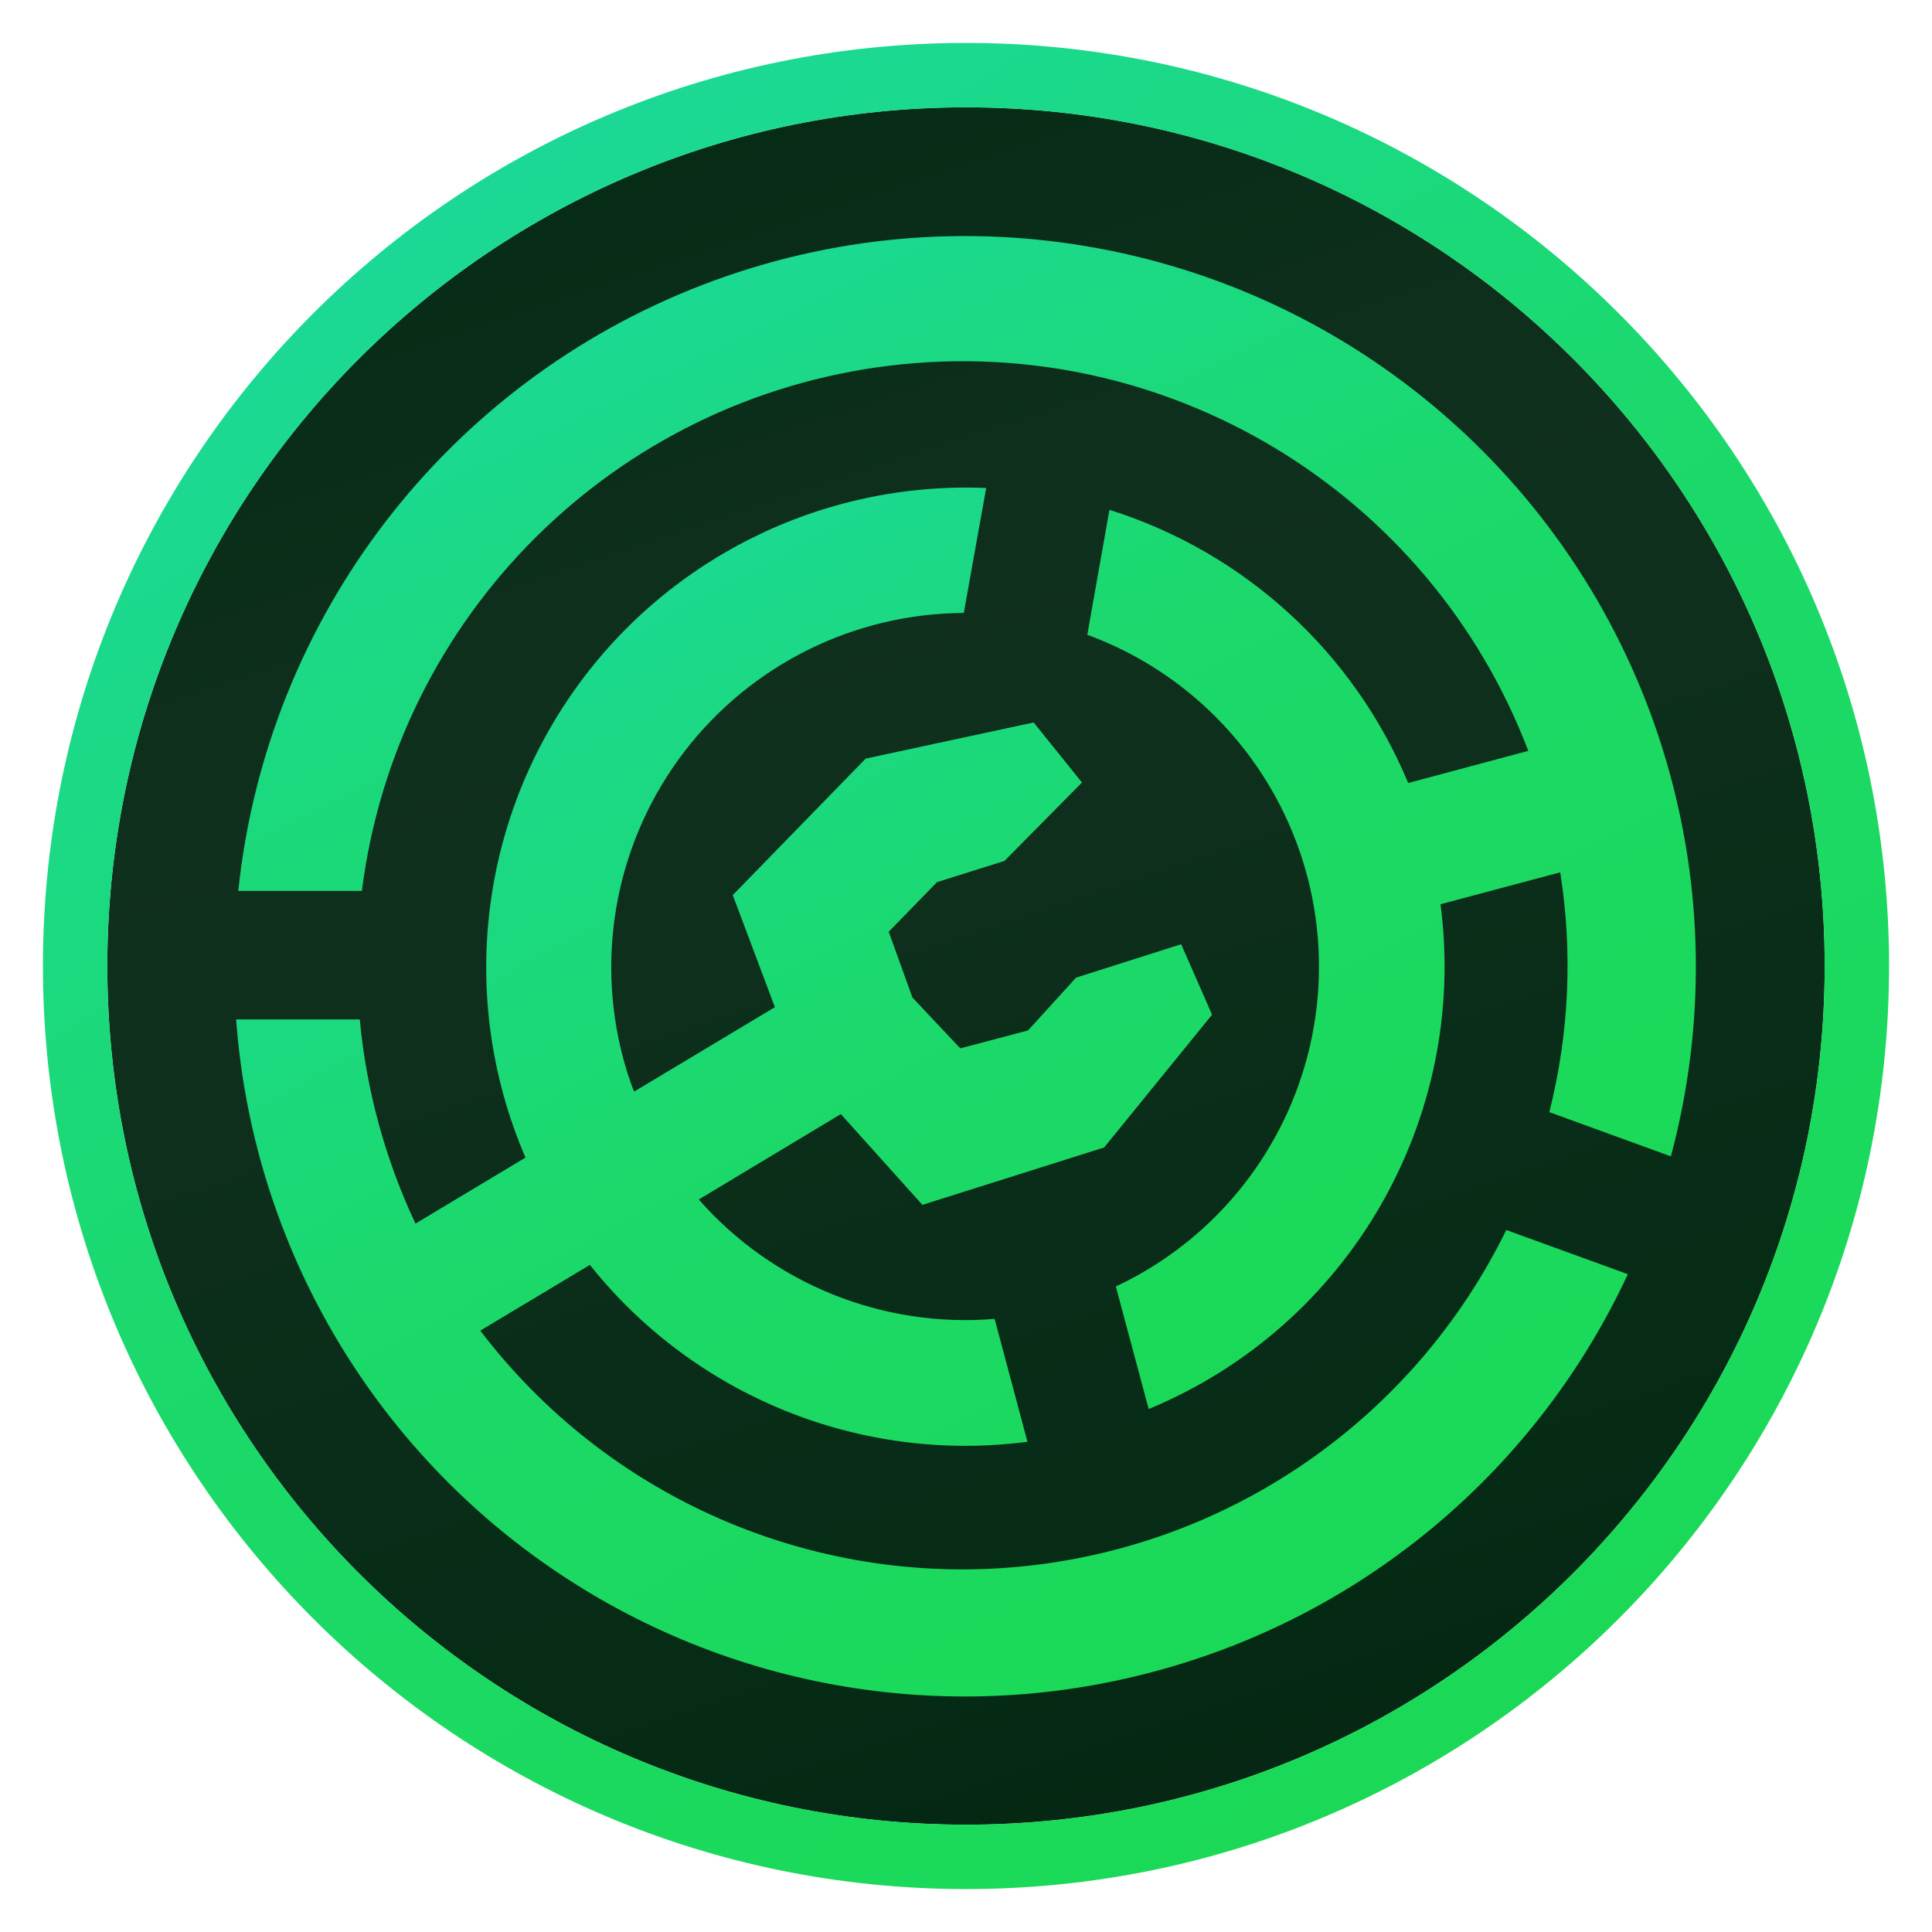
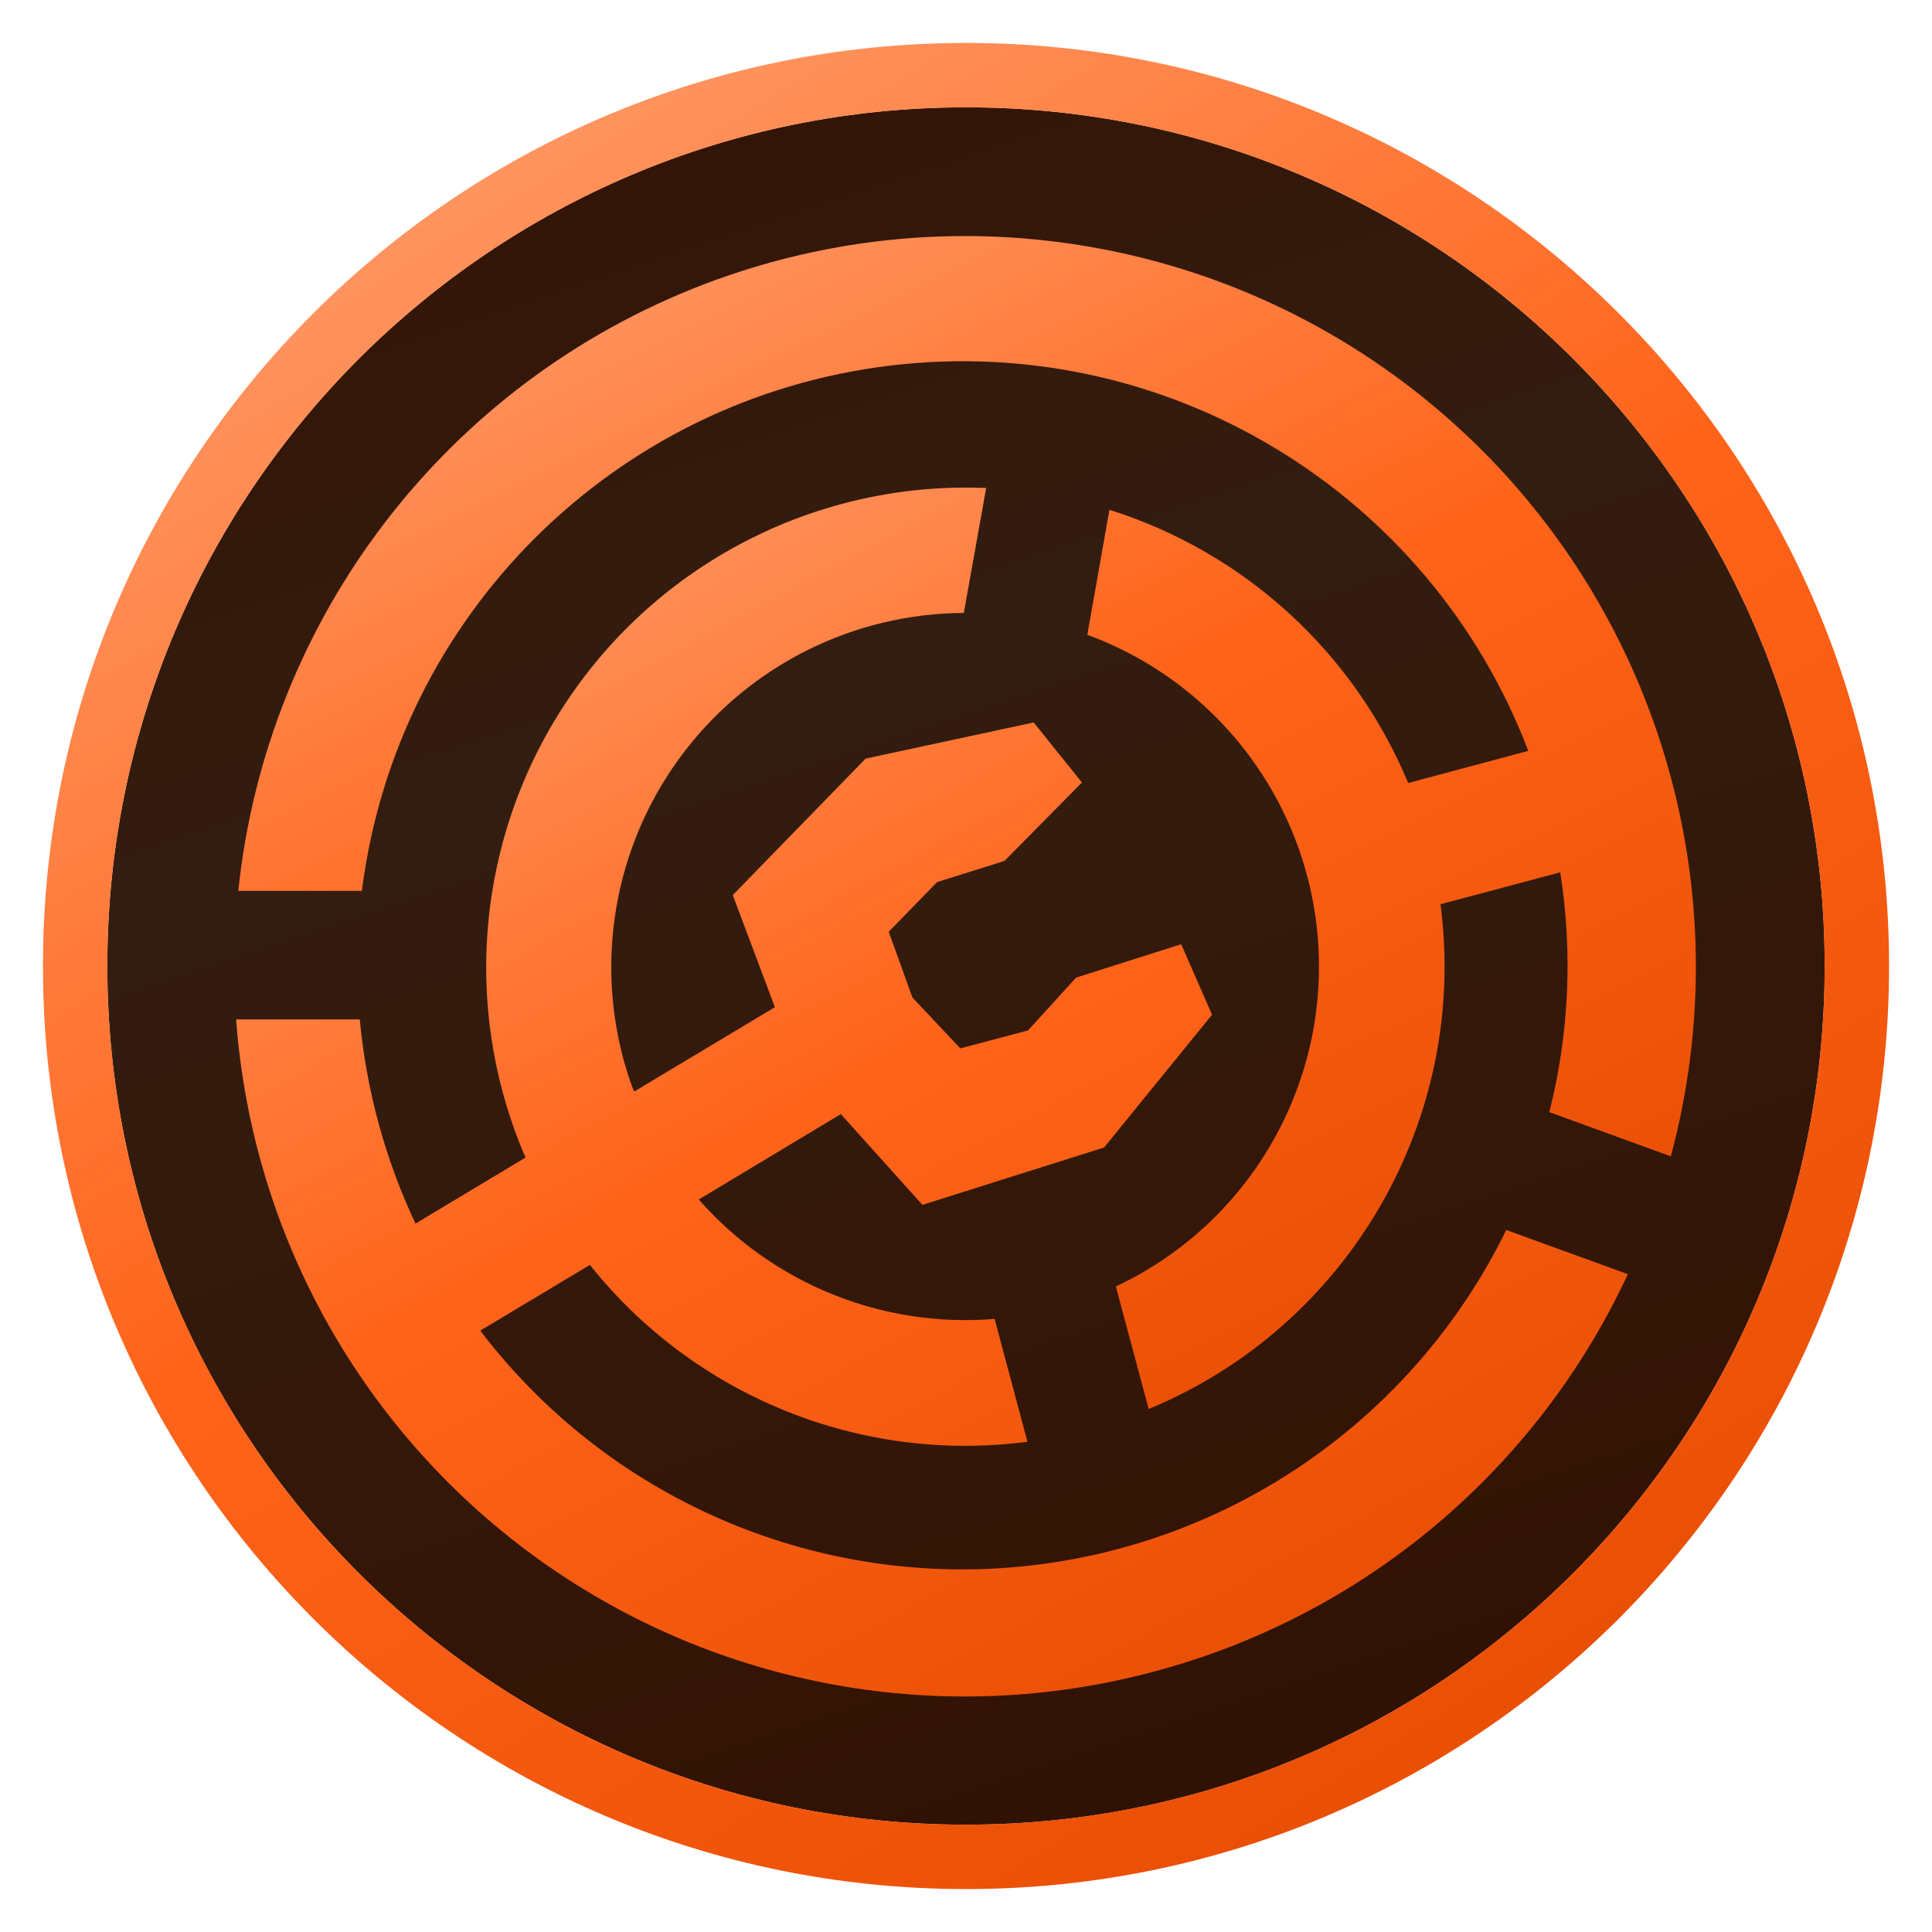
<svg xmlns="http://www.w3.org/2000/svg" width="90" height="90" fill="none" viewBox="0 0 90 90">
  <path fill="url(#staff-a)" d="M85 45c0 22.091-17.909 40-40 40S5 67.091 5 45 22.909 5 45 5s40 17.909 40 40" />
  <path fill="#000" fill-opacity=".8" d="M85 45c0 22.091-17.909 40-40 40S5 67.091 5 45 22.909 5 45 5s40 17.909 40 40" />
  <path fill="url(#staff-b)" d="M85 45C85 22.909 67.091 5 45 5S5 22.909 5 45s17.909 40 40 40 40-17.909 40-40m3 0c0 23.748-19.252 43-43 43S2 68.748 2 45 21.252 2 45 2s43 19.252 43 43" />
  <path fill="url(#staff-c)" fill-rule="evenodd" d="M77.835 53.867A34.042 34.042 0 1 0 11.1 41.5h5.758a28.206 28.206 0 0 1 54.336-6.522l-5.595 1.497A22.33 22.33 0 0 0 51.682 23.75l-1.031 5.821a16.464 16.464 0 0 1 1.329 30.357l1.53 5.71a22.324 22.324 0 0 0 13.595-23.514l5.576-1.487c.59 3.72.416 7.52-.508 11.171z" clip-rule="evenodd" />
  <path fill="url(#staff-d)" d="M53.77 77.865A34.036 34.036 0 0 1 11 47.489h5.759A28.6 28.6 0 0 0 19.355 57l5.125-3.076a22.352 22.352 0 0 1 21.46-31.191l-1.042 5.82a16.5 16.5 0 0 0-15.87 20.736c.15.542.308 1.08.514 1.56l6.555-3.93-1.962-5.222 6.19-6.358 7.827-1.684 2.25 2.797-3.608 3.652-3.143.989-2.251 2.312 1.104 3.062s2.226 2.37 2.231 2.37l3.153-.834 2.24-2.462 4.895-1.555 1.44 3.282-5.029 6.186-8.465 2.673-3.8-4.228-6.618 3.978a16.53 16.53 0 0 0 13.782 5.562l1.53 5.725a22.36 22.36 0 0 1-20.384-8.24l-5.106 3.062a28.22 28.22 0 0 0 47.795-4.688l5.663 2.058a33.96 33.96 0 0 1-22.06 18.509" />
  <defs>
    <linearGradient id="staff-a" x1="17.289" x2="58.84" y1="-6.043" y2="119.285" gradientUnits="userSpaceOnUse">
-       <stop offset=".103" stop-color="#1bd96a" />
-       <stop offset=".321" stop-color="#4ef092" />
-       <stop offset=".66" stop-color="#1bd96a" />
-       <stop offset="1" stop-color="#0e7338" />
+       <stop offset=".103" stop-color="#ff641a" />
+       <stop offset=".321" stop-color="#ff9252" />
+       <stop offset=".66" stop-color="#ff641a" />
+       <stop offset="1" stop-color="#9e3100" />
    </linearGradient>
    <linearGradient id="staff-b" x1="10.553" x2="72.296" y1="-6.667" y2="93.318" gradientUnits="userSpaceOnUse">
-       <stop stop-color="#1bd9aa" />
-       <stop offset=".5" stop-color="#1bd96a" />
-       <stop offset="1" stop-color="#1bd951" />
+       <stop stop-color="#ffab80" />
+       <stop offset=".5" stop-color="#ff641a" />
+       <stop offset="1" stop-color="#e44900" />
    </linearGradient>
    <linearGradient id="staff-c" x1="15.813" x2="53.404" y1="3.032" y2="78.68" gradientUnits="userSpaceOnUse">
-       <stop stop-color="#1bd9aa" />
-       <stop offset=".5" stop-color="#1bd96a" />
-       <stop offset="1" stop-color="#1bd951" />
+       <stop stop-color="#ffab80" />
+       <stop offset=".5" stop-color="#ff641a" />
+       <stop offset="1" stop-color="#e44900" />
    </linearGradient>
    <linearGradient id="staff-d" x1="15.5" x2="56" y1="14.5" y2="90" gradientUnits="userSpaceOnUse">
-       <stop stop-color="#1bd9aa" />
-       <stop offset=".5" stop-color="#1bd96a" />
-       <stop offset="1" stop-color="#1bd951" />
+       <stop stop-color="#ffab80" />
+       <stop offset=".5" stop-color="#ff641a" />
+       <stop offset="1" stop-color="#e44900" />
    </linearGradient>
  </defs>
</svg>
